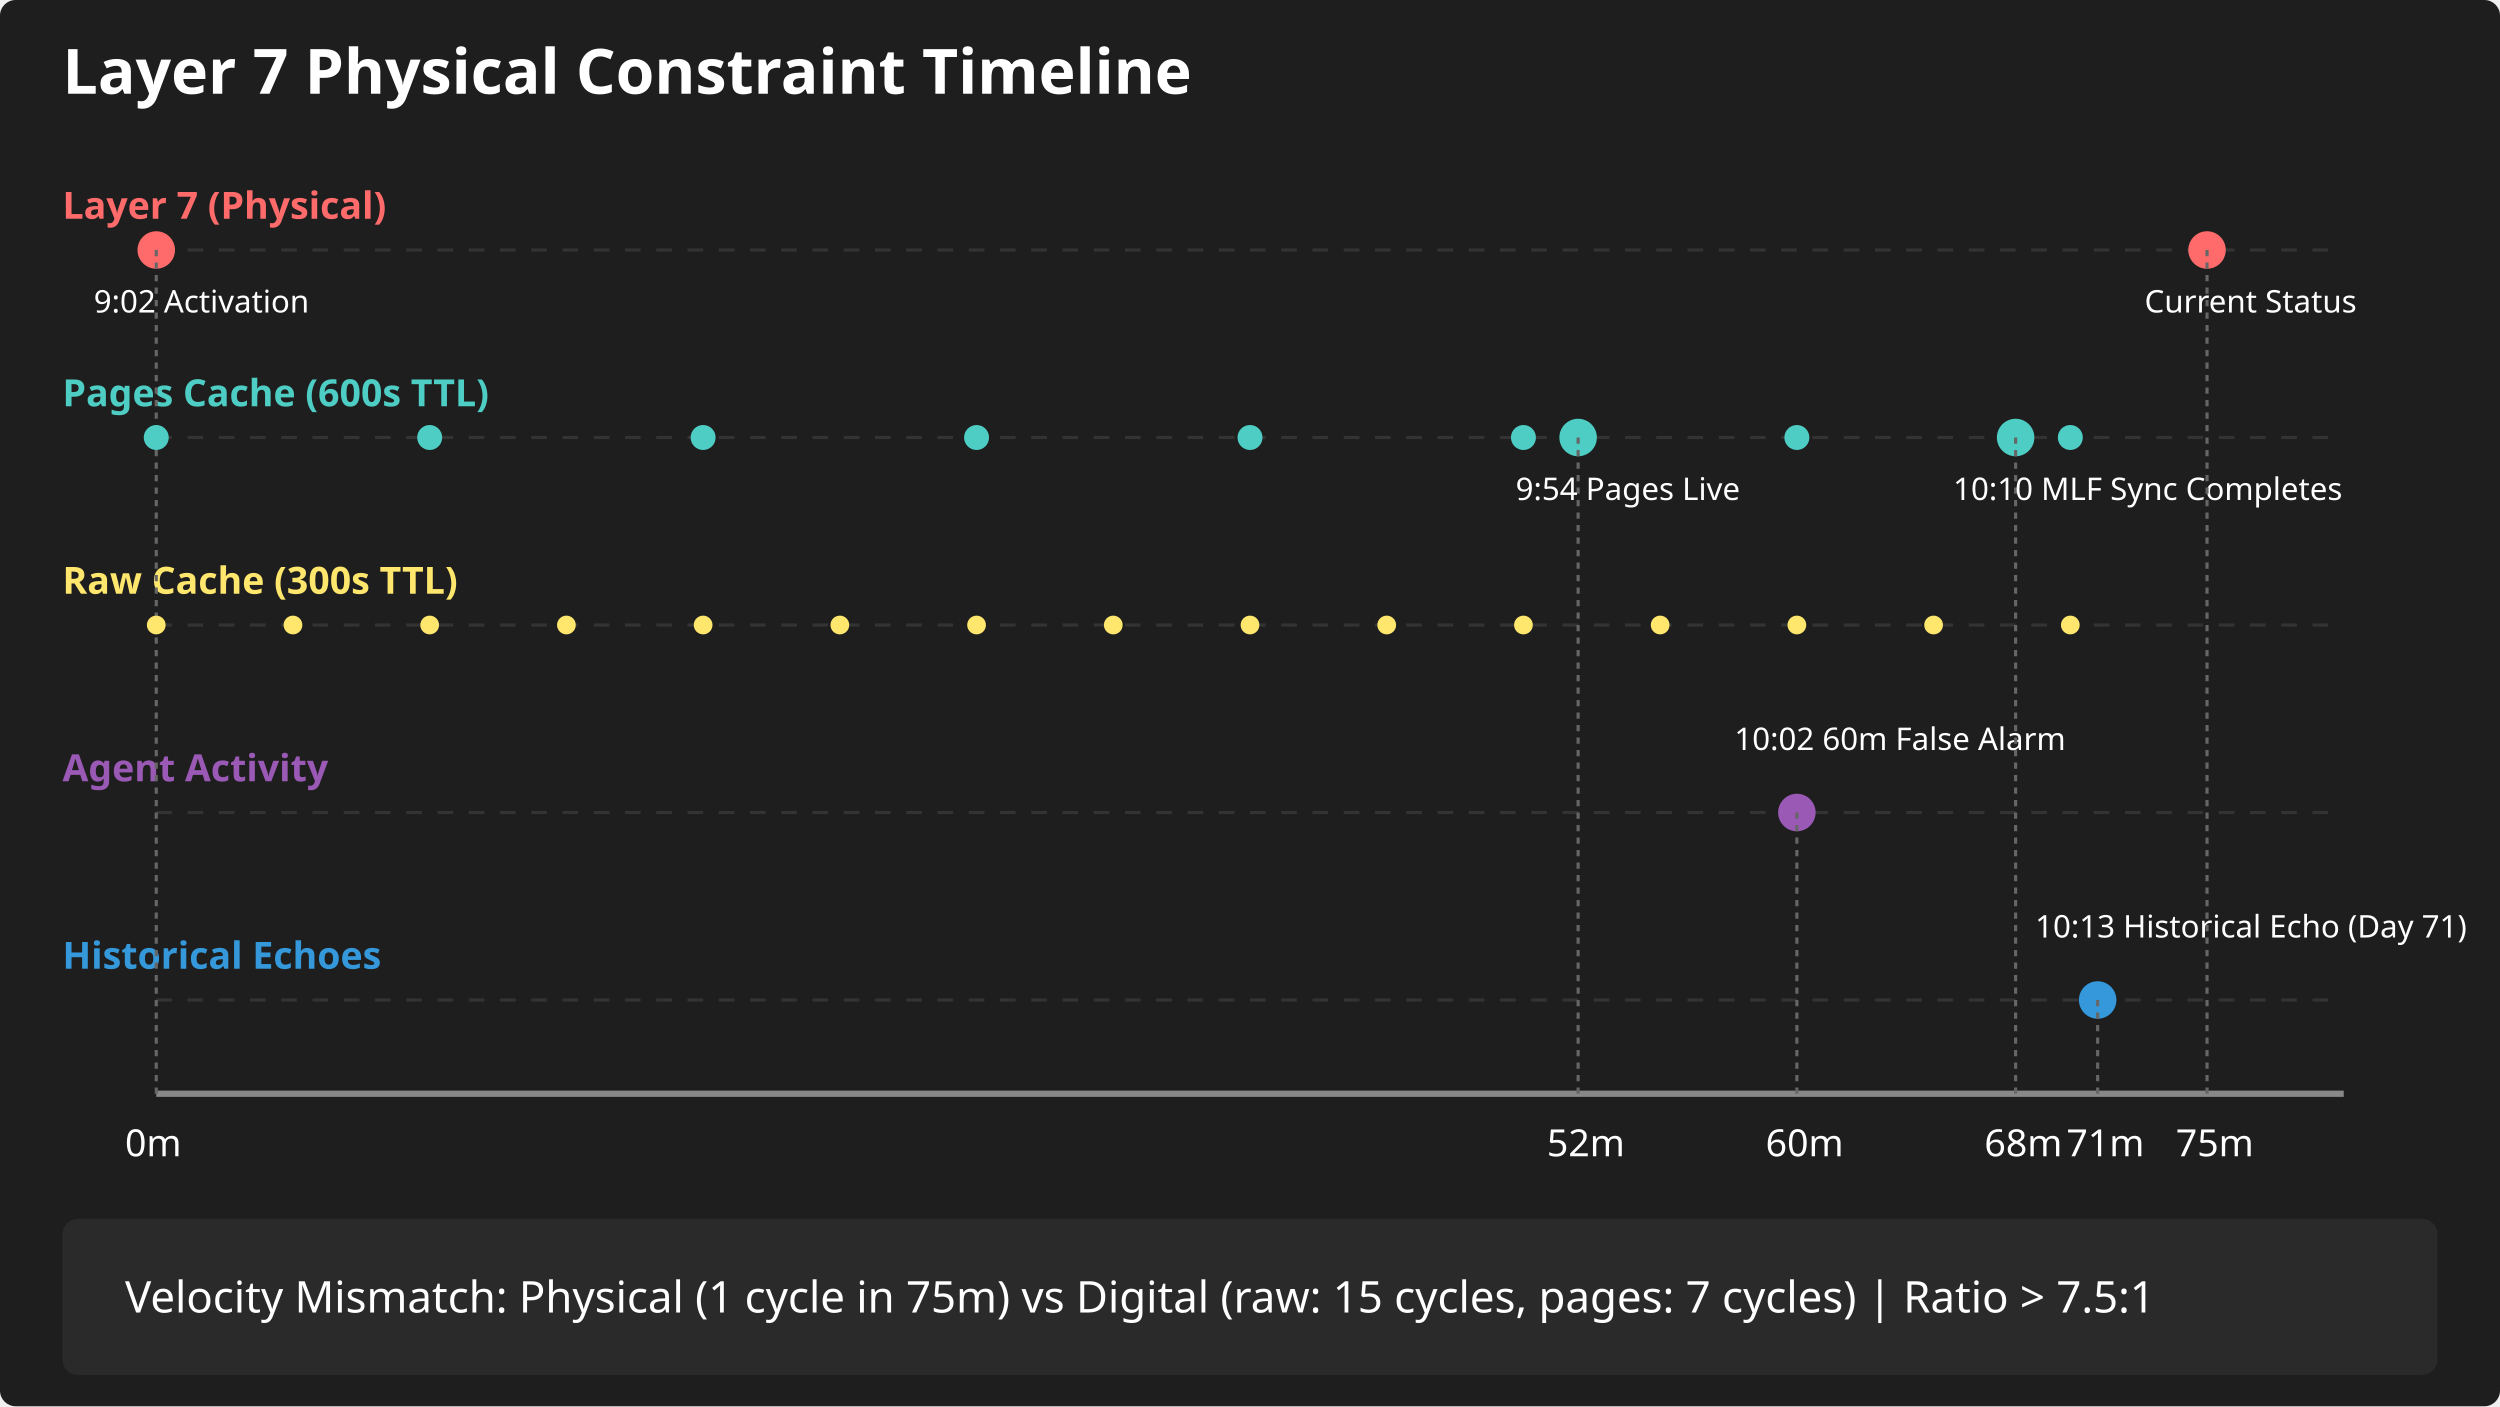
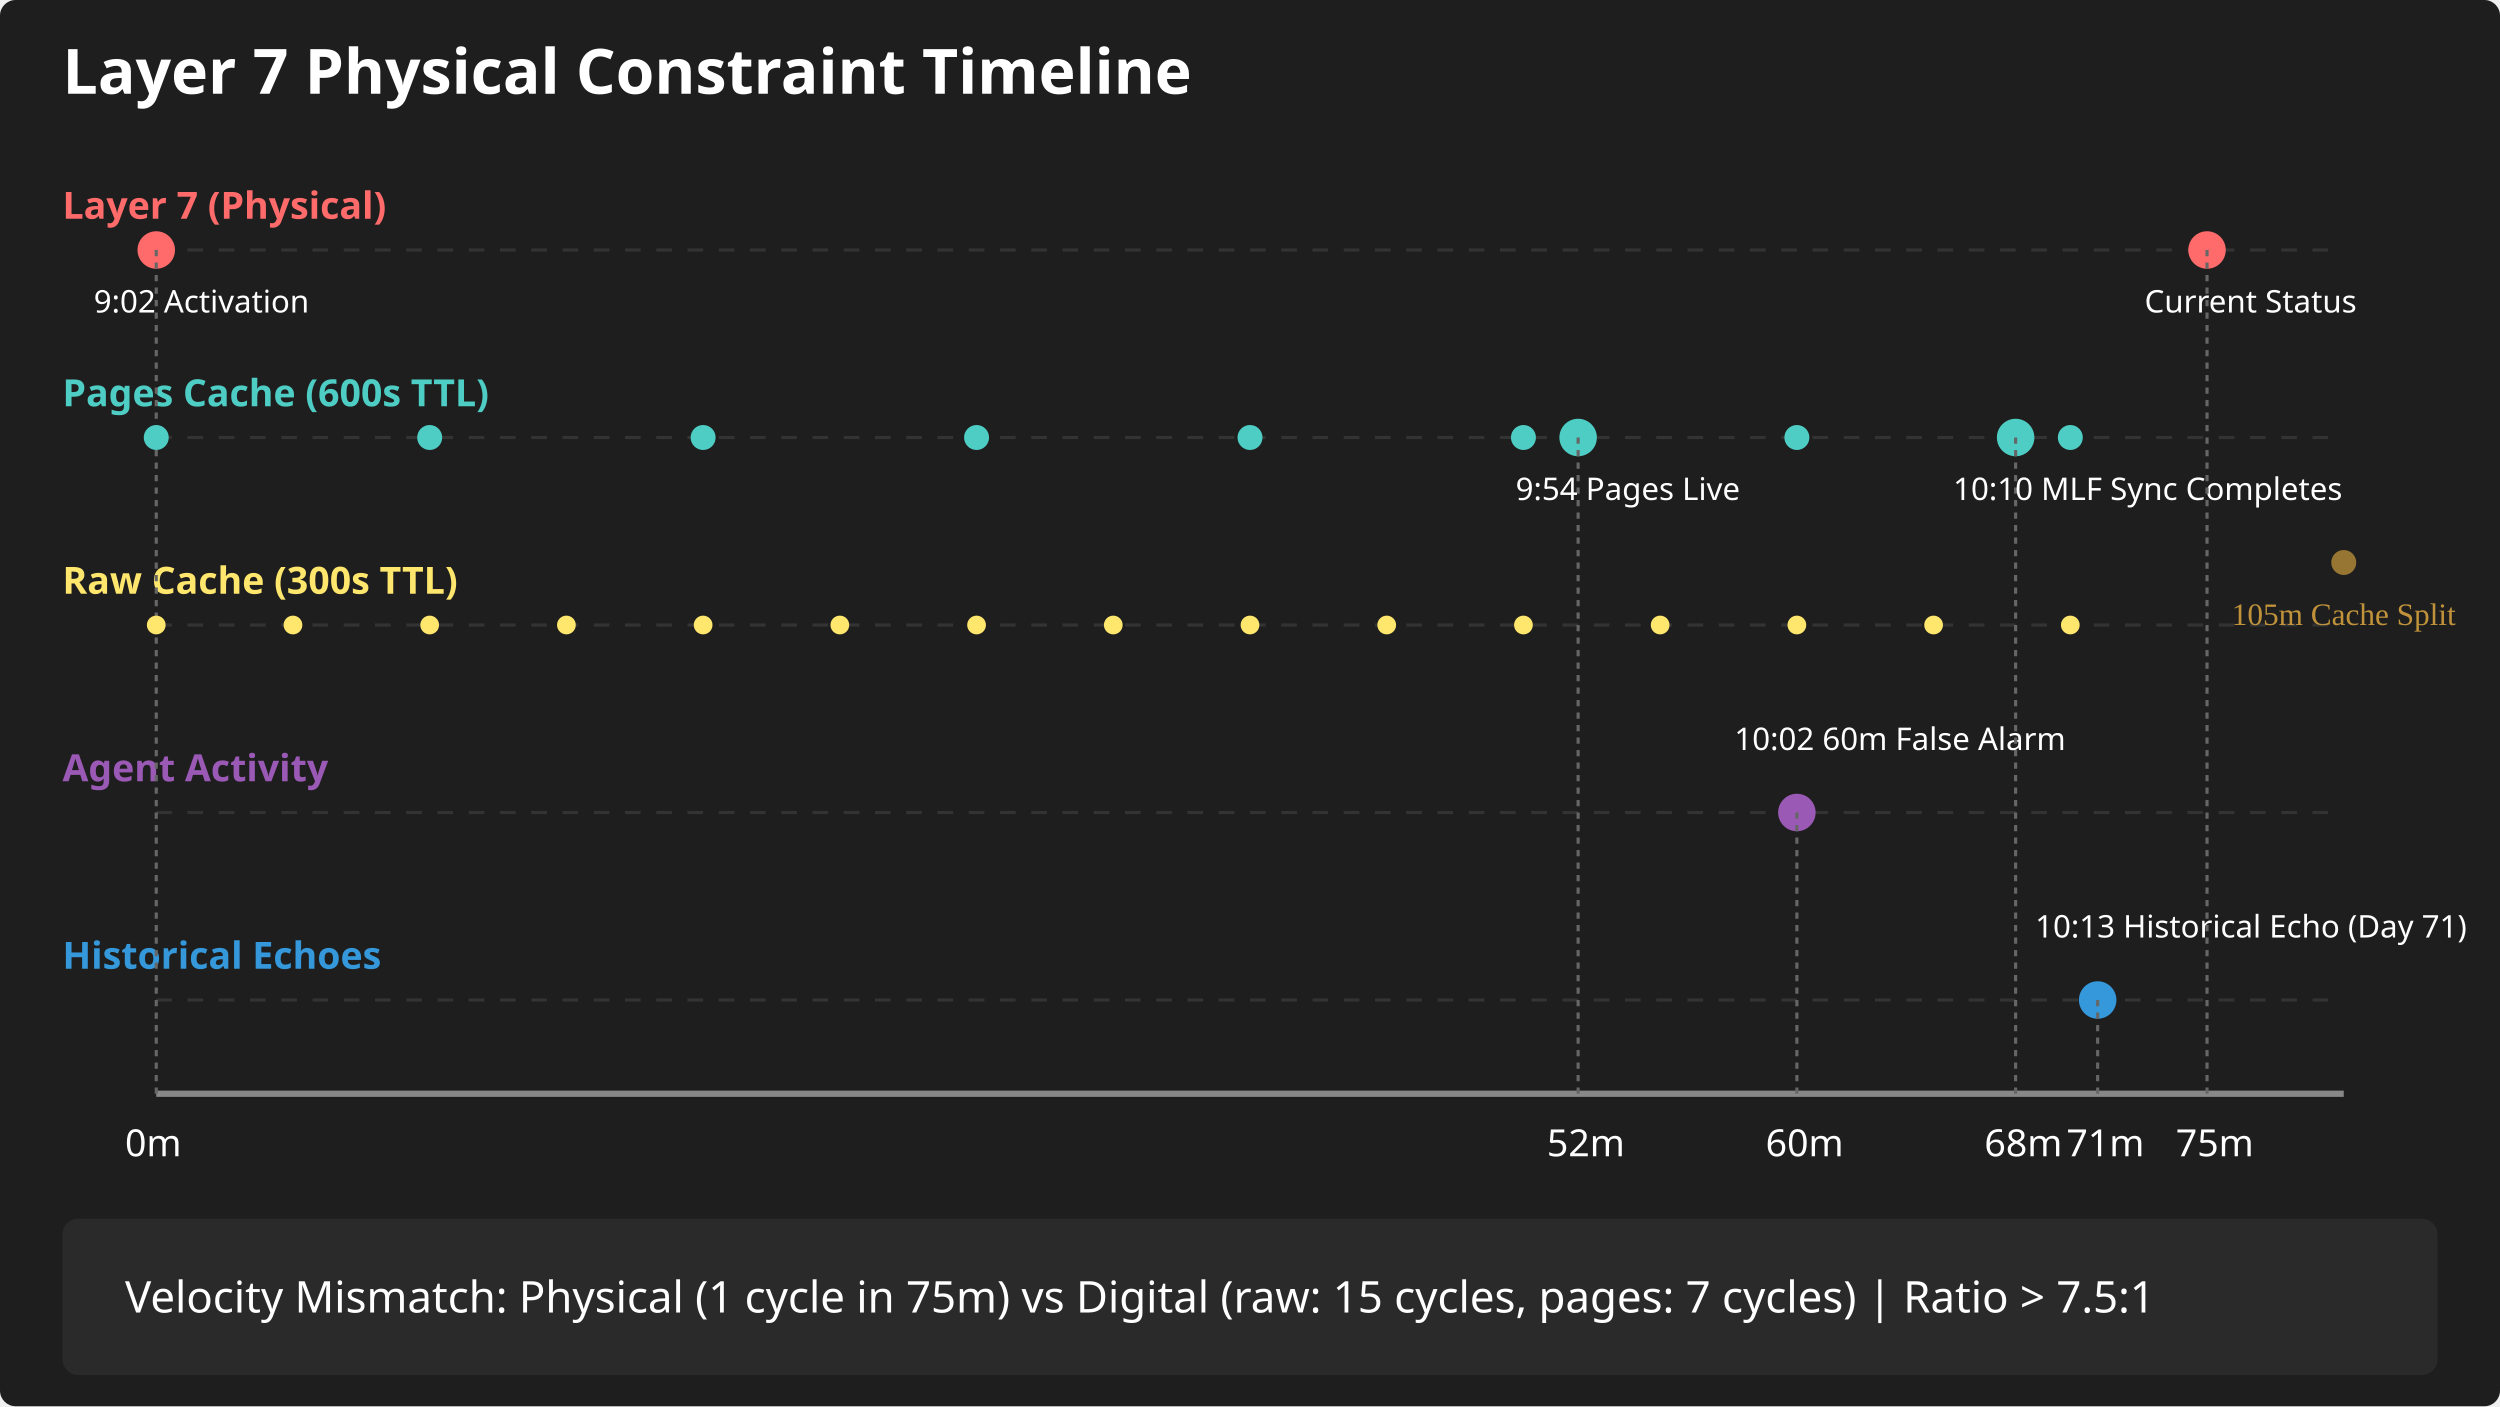
<svg xmlns="http://www.w3.org/2000/svg" baseProfile="full" height="450" version="1.1" width="800">
  <defs />
  <rect fill="#1e1e1e" height="450" rx="5" ry="5" width="800" x="0" y="0" />
  <text fill="#ffffff" font-family="sans-serif" font-size="20px" font-weight="bold" x="20" y="30">Layer 7 Physical Constraint Timeline</text>
  <line stroke="#888888" stroke-width="2" x1="50" x2="750" y1="350" y2="350" />
  <text fill="#ff6b6b" font-family="sans-serif" font-size="12px" font-weight="bold" x="20" y="70">Layer 7 (Physical)</text>
  <line stroke="#333333" stroke-dasharray="5,5" stroke-width="1" x1="50" x2="750" y1="80" y2="80" />
  <text fill="#4ecdc4" font-family="sans-serif" font-size="12px" font-weight="bold" x="20" y="130">Pages Cache (600s TTL)</text>
  <line stroke="#333333" stroke-dasharray="5,5" stroke-width="1" x1="50" x2="750" y1="140" y2="140" />
  <text fill="#ffe66d" font-family="sans-serif" font-size="12px" font-weight="bold" x="20" y="190">Raw Cache (300s TTL)</text>
  <line stroke="#333333" stroke-dasharray="5,5" stroke-width="1" x1="50" x2="750" y1="200" y2="200" />
  <text fill="#9b59b6" font-family="sans-serif" font-size="12px" font-weight="bold" x="20" y="250">Agent Activity</text>
  <line stroke="#333333" stroke-dasharray="5,5" stroke-width="1" x1="50" x2="750" y1="260" y2="260" />
  <text fill="#3498db" font-family="sans-serif" font-size="12px" font-weight="bold" x="20" y="310">Historical Echoes</text>
  <line stroke="#333333" stroke-dasharray="5,5" stroke-width="1" x1="50" x2="750" y1="320" y2="320" />
  <circle cx="50.0" cy="80" fill="#ff6b6b" r="6" />
  <line stroke="#666666" stroke-dasharray="2,2" stroke-width="1" x1="50.0" x2="50.0" y1="80" y2="350" />
  <text fill="#ffffff" font-family="sans-serif" font-size="12px" x="40.0" y="370">0m</text>
  <text fill="#ffffff" font-family="sans-serif" font-size="10px" x="30.0" y="100">9:02 Activation</text>
  <circle cx="505.0" cy="140" fill="#4ecdc4" r="6" />
  <line stroke="#666666" stroke-dasharray="2,2" stroke-width="1" x1="505.0" x2="505.0" y1="140" y2="350" />
  <text fill="#ffffff" font-family="sans-serif" font-size="12px" x="495.0" y="370">52m</text>
  <text fill="#ffffff" font-family="sans-serif" font-size="10px" x="485.0" y="160">9:54 Pages Live</text>
  <circle cx="575.0" cy="260" fill="#9b59b6" r="6" />
  <line stroke="#666666" stroke-dasharray="2,2" stroke-width="1" x1="575.0" x2="575.0" y1="260" y2="350" />
  <text fill="#ffffff" font-family="sans-serif" font-size="12px" x="565.0" y="370">60m</text>
  <text fill="#ffffff" font-family="sans-serif" font-size="10px" x="555.0" y="240">10:02 60m False Alarm</text>
  <circle cx="645.0" cy="140" fill="#4ecdc4" r="6" />
  <line stroke="#666666" stroke-dasharray="2,2" stroke-width="1" x1="645.0" x2="645.0" y1="140" y2="350" />
  <text fill="#ffffff" font-family="sans-serif" font-size="12px" x="635.0" y="370">68m</text>
  <text fill="#ffffff" font-family="sans-serif" font-size="10px" x="625.0" y="160">10:10 MLF Sync Completes</text>
  <circle cx="671.25" cy="320" fill="#3498db" r="6" />
  <line stroke="#666666" stroke-dasharray="2,2" stroke-width="1" x1="671.25" x2="671.25" y1="320" y2="350" />
  <text fill="#ffffff" font-family="sans-serif" font-size="12px" x="661.25" y="370">71m</text>
  <text fill="#ffffff" font-family="sans-serif" font-size="10px" x="651.25" y="300">10:13 Historical Echo (Day 71)</text>
  <circle cx="706.25" cy="80" fill="#ff6b6b" r="6" />
  <line stroke="#666666" stroke-dasharray="2,2" stroke-width="1" x1="706.25" x2="706.25" y1="80" y2="350" />
  <text fill="#ffffff" font-family="sans-serif" font-size="12px" x="696.25" y="370">75m</text>
  <text fill="#ffffff" font-family="sans-serif" font-size="10px" x="686.25" y="100">Current Status</text>
  <circle cx="50.0" cy="200" fill="#ffe66d" r="3" />
  <circle cx="93.75" cy="200" fill="#ffe66d" r="3" />
  <circle cx="137.5" cy="200" fill="#ffe66d" r="3" />
  <circle cx="181.25" cy="200" fill="#ffe66d" r="3" />
  <circle cx="225.0" cy="200" fill="#ffe66d" r="3" />
  <circle cx="268.75" cy="200" fill="#ffe66d" r="3" />
  <circle cx="312.5" cy="200" fill="#ffe66d" r="3" />
  <circle cx="356.25" cy="200" fill="#ffe66d" r="3" />
  <circle cx="400.0" cy="200" fill="#ffe66d" r="3" />
  <circle cx="443.75" cy="200" fill="#ffe66d" r="3" />
  <circle cx="487.5" cy="200" fill="#ffe66d" r="3" />
  <circle cx="531.25" cy="200" fill="#ffe66d" r="3" />
  <circle cx="575.0" cy="200" fill="#ffe66d" r="3" />
  <circle cx="618.75" cy="200" fill="#ffe66d" r="3" />
  <circle cx="662.5" cy="200" fill="#ffe66d" r="3" />
  <circle cx="50.0" cy="140" fill="#4ecdc4" r="4" />
  <circle cx="137.5" cy="140" fill="#4ecdc4" r="4" />
  <circle cx="225.0" cy="140" fill="#4ecdc4" r="4" />
  <circle cx="312.5" cy="140" fill="#4ecdc4" r="4" />
  <circle cx="400.0" cy="140" fill="#4ecdc4" r="4" />
  <circle cx="487.5" cy="140" fill="#4ecdc4" r="4" />
  <circle cx="575.0" cy="140" fill="#4ecdc4" r="4" />
  <circle cx="662.5" cy="140" fill="#4ecdc4" r="4" />
  <rect fill="#2a2a2a" height="50" rx="5" ry="5" width="760" x="20" y="390" />
  <text fill="#ffffff" font-family="sans-serif" font-size="14px" x="40" y="420">Velocity Mismatch: Physical (1 cycle in 75m) vs Digital (raw: 15 cycles, pages: 7 cycles) | Ratio &gt; 7.5:1</text>
+   <circle cx="750" cy="180" r="4" fill="#E8B042" opacity="0.6" />
+   <text x="750" y="200" fill="#E8B042" opacity="0.8" font-size="10" text-anchor="middle">105m Cache Split</text>
</svg>
